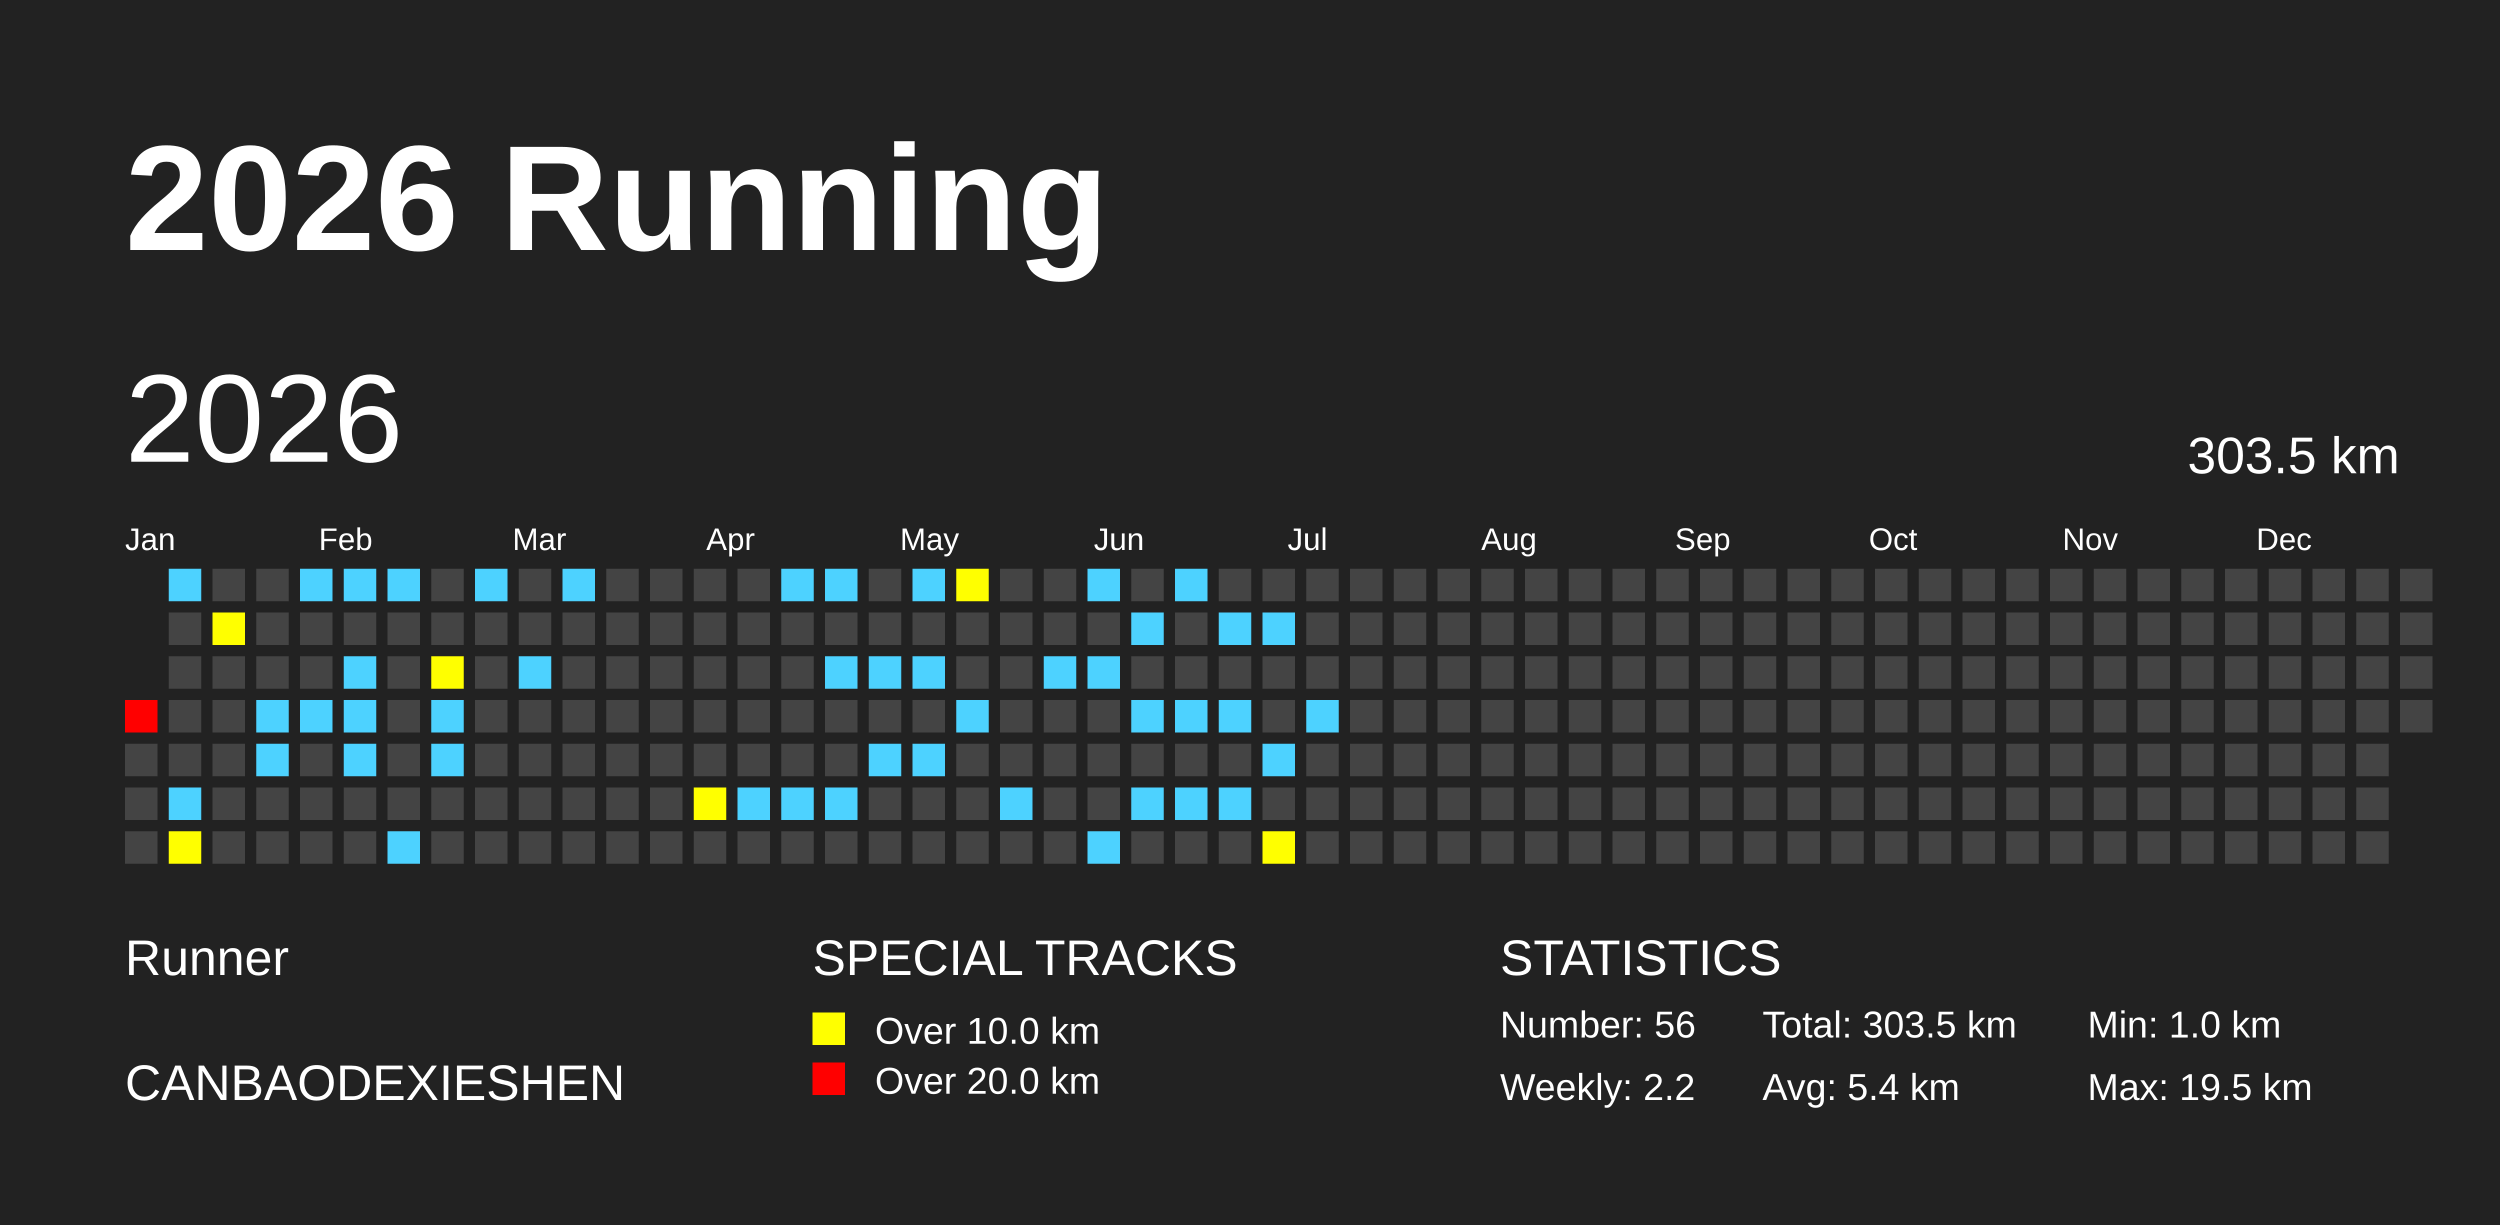
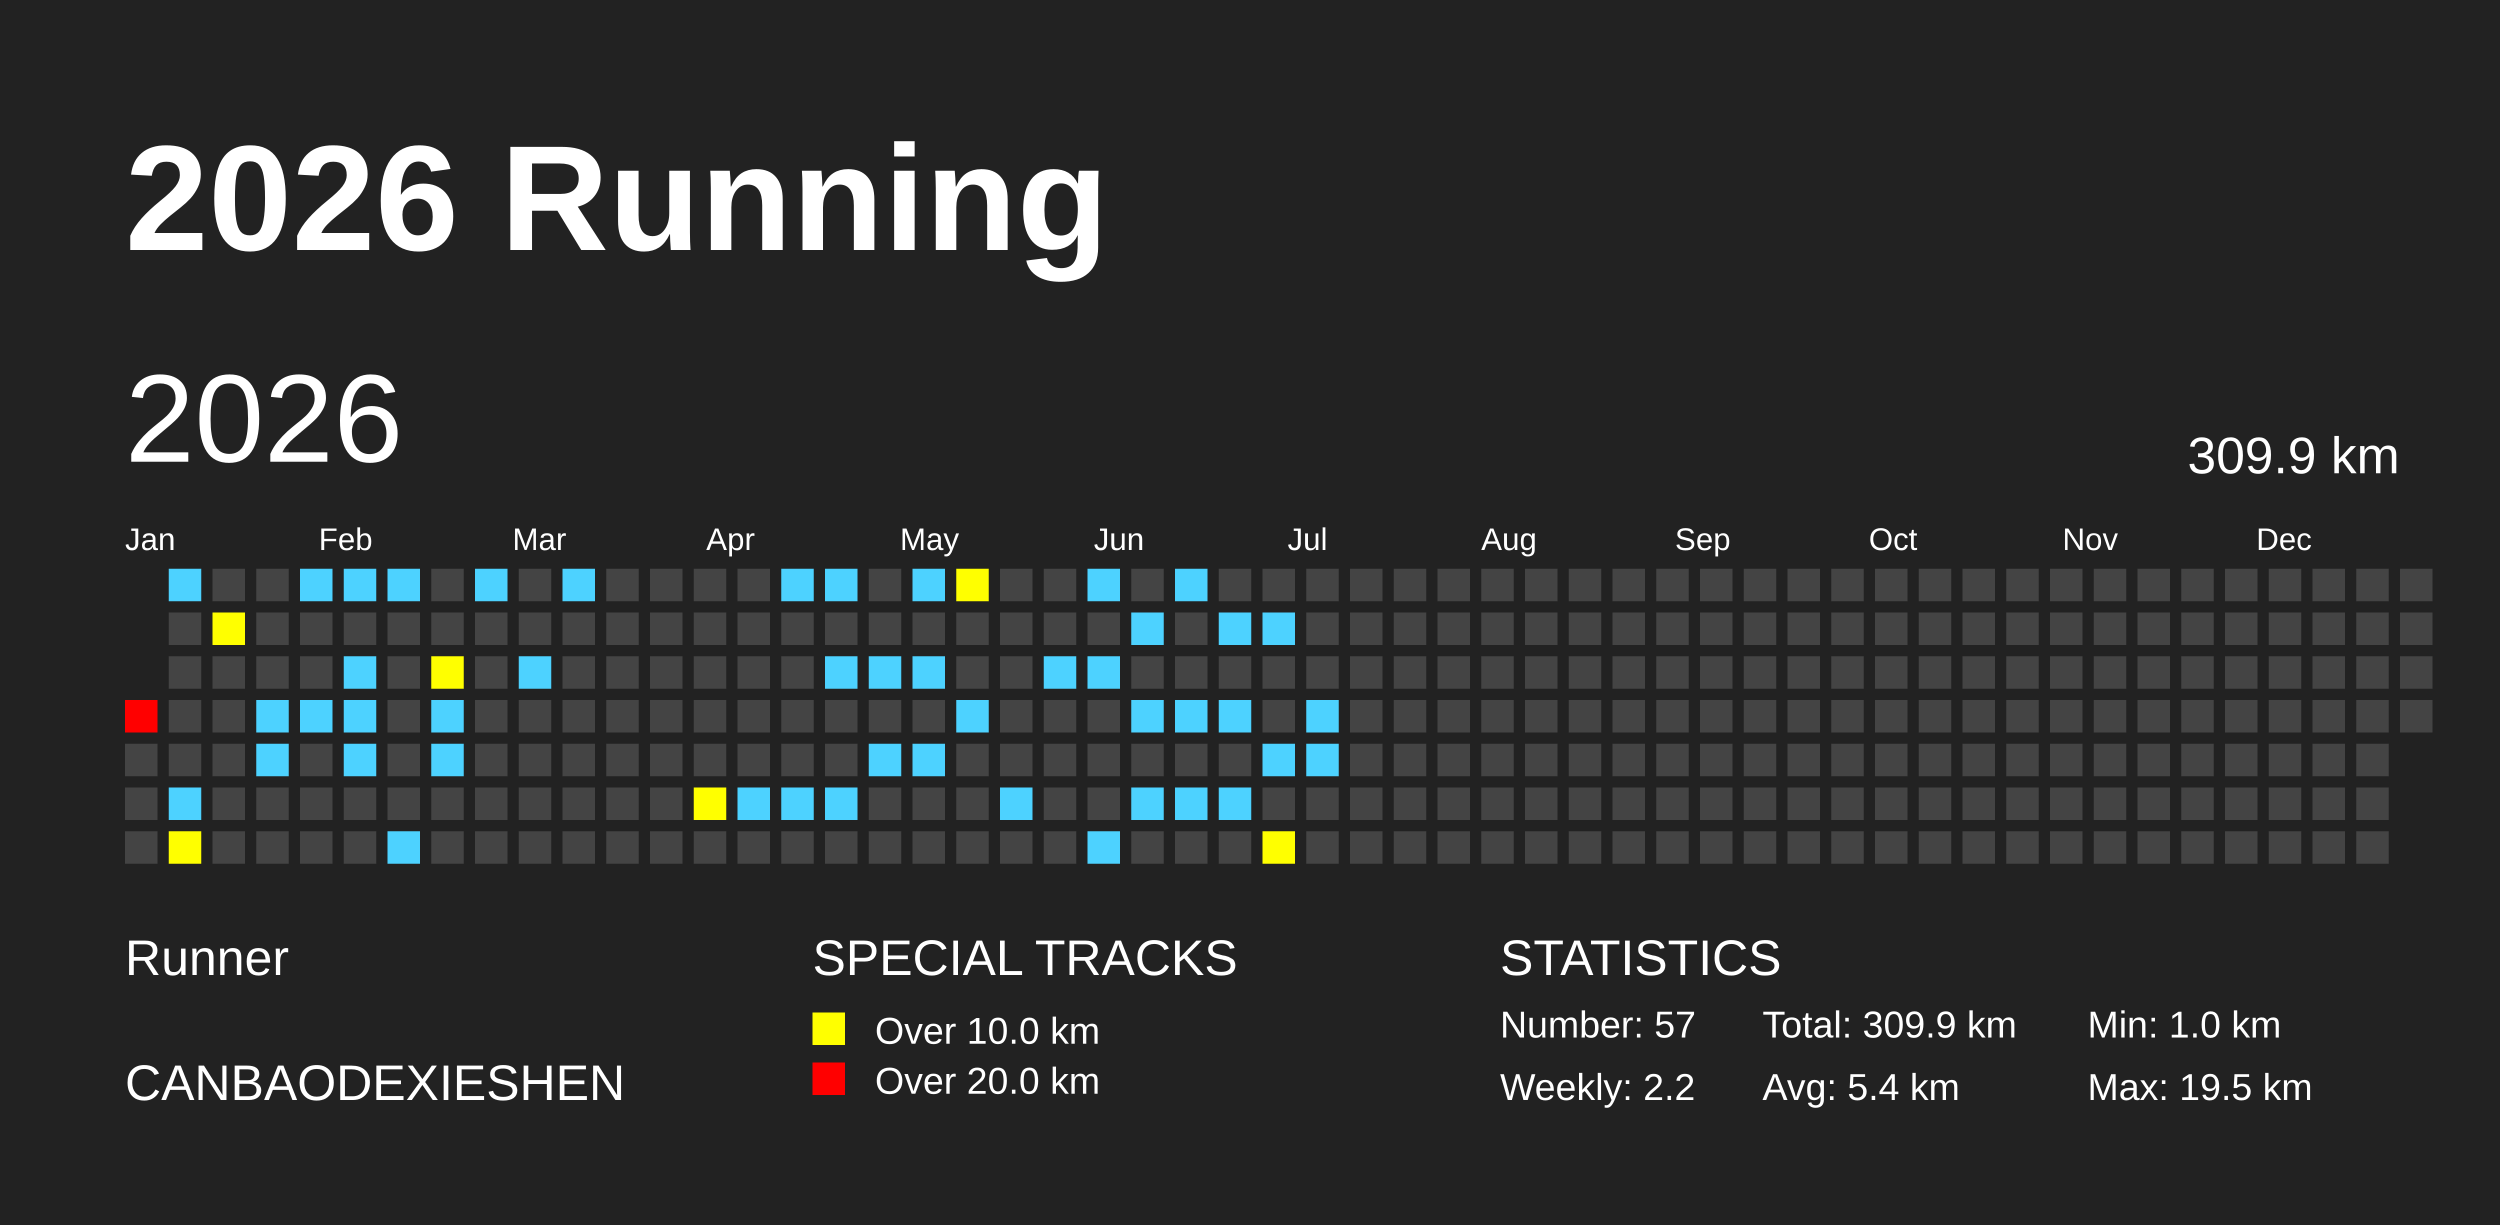
<svg xmlns="http://www.w3.org/2000/svg" baseProfile="full" height="98mm" version="1.1" viewBox="0,0,200,98" width="200mm">
  <defs>
    <pattern height="2" id="indoor-stripe" patternUnits="userSpaceOnUse" width="2">
      <line stroke="white" stroke-opacity="0.45" stroke-width="0.5" x1="0" x2="2" y1="2" y2="0" />
    </pattern>
  </defs>
  <rect fill="#222222" height="98" width="200" x="0" y="0" />
  <text fill="#FFFFFF" style="font-size:12px; font-family:Arial; font-weight:bold;" x="10" y="20">2026 Running</text>
  <text fill="#FFFFFF" style="font-size:4px; font-family:Arial" x="10" y="78">Runner</text>
  <text fill="#FFFFFF" style="font-size:4px; font-family:Arial" x="10" y="88">CANBAODEXIESHEN</text>
  <text fill="#FFFFFF" style="font-size:4px; font-family:Arial" x="65" y="78">SPECIAL TRACKS</text>
  <rect fill="yellow" height="2.6" width="2.6" x="65" y="81" />
  <text fill="#FFFFFF" style="font-size:3px; font-family:Arial" x="70" y="83.5">Over 10.0 km</text>
  <rect fill="red" height="2.6" width="2.6" x="65" y="85" />
  <text fill="#FFFFFF" style="font-size:3px; font-family:Arial" x="70" y="87.5">Over 20.0 km</text>
  <text fill="#FFFFFF" style="font-size:4px; font-family:Arial" x="120" y="78">STATISTICS</text>
-   <text fill="#FFFFFF" style="font-size:3px; font-family:Arial" x="120" y="83">Number: 56</text>
+   <text fill="#FFFFFF" style="font-size:3px; font-family:Arial" x="120" y="83">Number: 57</text>
  <text fill="#FFFFFF" style="font-size:3px; font-family:Arial" x="120" y="88">Weekly: 2.2</text>
-   <text fill="#FFFFFF" style="font-size:3px; font-family:Arial" x="141" y="83">Total: 303.5 km</text>
+   <text fill="#FFFFFF" style="font-size:3px; font-family:Arial" x="141" y="83">Total: 309.9 km</text>
  <text fill="#FFFFFF" style="font-size:3px; font-family:Arial" x="141" y="88">Avg: 5.4 km</text>
  <text fill="#FFFFFF" style="font-size:3px; font-family:Arial" x="167" y="83">Min: 1.0 km</text>
  <text fill="#FFFFFF" style="font-size:3px; font-family:Arial" x="167" y="88">Max: 19.5 km</text>
  <text dominant-baseline="hanging" fill="#FFFFFF" style="font-size:10.0px; font-family:Arial;" x="10" y="30">2026</text>
-   <text dominant-baseline="hanging" fill="#FFFFFF" style="font-size:4.125px; font-family:Arial;" x="175" y="35">303.5 km</text>
+   <text dominant-baseline="hanging" fill="#FFFFFF" style="font-size:4.125px; font-family:Arial;" x="175" y="35">309.9 km</text>
  <text fill="#FFFFFF" style="font-size:2.5px; font-family:Arial" x="10.0" y="44">Jan</text>
  <text fill="#FFFFFF" style="font-size:2.5px; font-family:Arial" x="25.5" y="44">Feb</text>
  <text fill="#FFFFFF" style="font-size:2.5px; font-family:Arial" x="41.0" y="44">Mar</text>
  <text fill="#FFFFFF" style="font-size:2.5px; font-family:Arial" x="56.5" y="44">Apr</text>
  <text fill="#FFFFFF" style="font-size:2.5px; font-family:Arial" x="72.0" y="44">May</text>
  <text fill="#FFFFFF" style="font-size:2.5px; font-family:Arial" x="87.5" y="44">Jun</text>
  <text fill="#FFFFFF" style="font-size:2.5px; font-family:Arial" x="103.0" y="44">Jul</text>
  <text fill="#FFFFFF" style="font-size:2.5px; font-family:Arial" x="118.5" y="44">Aug</text>
  <text fill="#FFFFFF" style="font-size:2.5px; font-family:Arial" x="134.0" y="44">Sep</text>
  <text fill="#FFFFFF" style="font-size:2.5px; font-family:Arial" x="149.5" y="44">Oct</text>
  <text fill="#FFFFFF" style="font-size:2.5px; font-family:Arial" x="165.0" y="44">Nov</text>
  <text fill="#FFFFFF" style="font-size:2.5px; font-family:Arial" x="180.5" y="44">Dec</text>
  <rect fill="red" height="2.6" width="2.6" x="10.0" y="56.0" />
  <rect fill="#444444" height="2.6" width="2.6" x="10.0" y="59.5" />
  <rect fill="#444444" height="2.6" width="2.6" x="10.0" y="63.0" />
  <rect fill="#444444" height="2.6" width="2.6" x="10.0" y="66.5" />
  <rect fill="#4DD2FF" height="2.6" width="2.6" x="13.5" y="45.5" />
  <rect fill="#444444" height="2.6" width="2.6" x="13.5" y="49.0" />
  <rect fill="#444444" height="2.6" width="2.6" x="13.5" y="52.5" />
  <rect fill="#444444" height="2.6" width="2.6" x="13.5" y="56.0" />
  <rect fill="#444444" height="2.6" width="2.6" x="13.5" y="59.5" />
  <rect fill="#4DD2FF" height="2.6" width="2.6" x="13.5" y="63.0" />
  <rect fill="yellow" height="2.6" width="2.6" x="13.5" y="66.5" />
  <rect fill="#444444" height="2.6" width="2.6" x="17.0" y="45.5" />
  <rect fill="yellow" height="2.6" width="2.6" x="17.0" y="49.0" />
  <rect fill="#444444" height="2.6" width="2.6" x="17.0" y="52.5" />
  <rect fill="#444444" height="2.6" width="2.6" x="17.0" y="56.0" />
  <rect fill="#444444" height="2.6" width="2.6" x="17.0" y="59.5" />
  <rect fill="#444444" height="2.6" width="2.6" x="17.0" y="63.0" />
  <rect fill="#444444" height="2.6" width="2.6" x="17.0" y="66.5" />
  <rect fill="#444444" height="2.6" width="2.6" x="20.5" y="45.5" />
  <rect fill="#444444" height="2.6" width="2.6" x="20.5" y="49.0" />
  <rect fill="#444444" height="2.6" width="2.6" x="20.5" y="52.5" />
  <rect fill="#4DD2FF" height="2.6" width="2.6" x="20.5" y="56.0" />
  <rect fill="#4DD2FF" height="2.6" width="2.6" x="20.5" y="59.5" />
  <rect fill="#444444" height="2.6" width="2.6" x="20.5" y="63.0" />
  <rect fill="#444444" height="2.6" width="2.6" x="20.5" y="66.5" />
  <rect fill="#4DD2FF" height="2.6" width="2.6" x="24.0" y="45.5" />
  <rect fill="#444444" height="2.6" width="2.6" x="24.0" y="49.0" />
  <rect fill="#444444" height="2.6" width="2.6" x="24.0" y="52.5" />
  <rect fill="#4DD2FF" height="2.6" width="2.6" x="24.0" y="56.0" />
  <rect fill="#444444" height="2.6" width="2.6" x="24.0" y="59.5" />
  <rect fill="#444444" height="2.6" width="2.6" x="24.0" y="63.0" />
  <rect fill="#444444" height="2.6" width="2.6" x="24.0" y="66.5" />
  <rect fill="#4DD2FF" height="2.6" width="2.6" x="27.5" y="45.5" />
  <rect fill="#444444" height="2.6" width="2.6" x="27.5" y="49.0" />
  <rect fill="#4DD2FF" height="2.6" width="2.6" x="27.5" y="52.5" />
  <rect fill="#4DD2FF" height="2.6" width="2.6" x="27.5" y="56.0" />
  <rect fill="#4DD2FF" height="2.6" width="2.6" x="27.5" y="59.5" />
  <rect fill="#444444" height="2.6" width="2.6" x="27.5" y="63.0" />
  <rect fill="#444444" height="2.6" width="2.6" x="27.5" y="66.5" />
  <rect fill="#4DD2FF" height="2.6" width="2.6" x="31.0" y="45.5" />
  <rect fill="#444444" height="2.6" width="2.6" x="31.0" y="49.0" />
  <rect fill="#444444" height="2.6" width="2.6" x="31.0" y="52.5" />
  <rect fill="#444444" height="2.6" width="2.6" x="31.0" y="56.0" />
  <rect fill="#444444" height="2.6" width="2.6" x="31.0" y="59.5" />
  <rect fill="#444444" height="2.6" width="2.6" x="31.0" y="63.0" />
  <rect fill="#4DD2FF" height="2.6" width="2.6" x="31.0" y="66.5" />
  <rect fill="#444444" height="2.6" width="2.6" x="34.5" y="45.5" />
  <rect fill="#444444" height="2.6" width="2.6" x="34.5" y="49.0" />
  <rect fill="yellow" height="2.6" width="2.6" x="34.5" y="52.5" />
  <rect fill="#4DD2FF" height="2.6" width="2.6" x="34.5" y="56.0" />
  <rect fill="#4DD2FF" height="2.6" width="2.6" x="34.5" y="59.5" />
  <rect fill="#444444" height="2.6" width="2.6" x="34.5" y="63.0" />
  <rect fill="#444444" height="2.6" width="2.6" x="34.5" y="66.5" />
  <rect fill="#4DD2FF" height="2.6" width="2.6" x="38.0" y="45.5" />
  <rect fill="#444444" height="2.6" width="2.6" x="38.0" y="49.0" />
  <rect fill="#444444" height="2.6" width="2.6" x="38.0" y="52.5" />
  <rect fill="#444444" height="2.6" width="2.6" x="38.0" y="56.0" />
  <rect fill="#444444" height="2.6" width="2.6" x="38.0" y="59.5" />
  <rect fill="#444444" height="2.6" width="2.6" x="38.0" y="63.0" />
  <rect fill="#444444" height="2.6" width="2.6" x="38.0" y="66.5" />
  <rect fill="#444444" height="2.6" width="2.6" x="41.5" y="45.5" />
  <rect fill="#444444" height="2.6" width="2.6" x="41.5" y="49.0" />
  <rect fill="#4DD2FF" height="2.6" width="2.6" x="41.5" y="52.5" />
  <rect fill="#444444" height="2.6" width="2.6" x="41.5" y="56.0" />
  <rect fill="#444444" height="2.6" width="2.6" x="41.5" y="59.5" />
  <rect fill="#444444" height="2.6" width="2.6" x="41.5" y="63.0" />
  <rect fill="#444444" height="2.6" width="2.6" x="41.5" y="66.5" />
  <rect fill="#4DD2FF" height="2.6" width="2.6" x="45.0" y="45.5" />
  <rect fill="#444444" height="2.6" width="2.6" x="45.0" y="49.0" />
  <rect fill="#444444" height="2.6" width="2.6" x="45.0" y="52.5" />
  <rect fill="#444444" height="2.6" width="2.6" x="45.0" y="56.0" />
  <rect fill="#444444" height="2.6" width="2.6" x="45.0" y="59.5" />
  <rect fill="#444444" height="2.6" width="2.6" x="45.0" y="63.0" />
  <rect fill="#444444" height="2.6" width="2.6" x="45.0" y="66.5" />
  <rect fill="#444444" height="2.6" width="2.6" x="48.5" y="45.5" />
  <rect fill="#444444" height="2.6" width="2.6" x="48.5" y="49.0" />
  <rect fill="#444444" height="2.6" width="2.6" x="48.5" y="52.5" />
  <rect fill="#444444" height="2.6" width="2.6" x="48.5" y="56.0" />
  <rect fill="#444444" height="2.6" width="2.6" x="48.5" y="59.5" />
  <rect fill="#444444" height="2.6" width="2.6" x="48.5" y="63.0" />
  <rect fill="#444444" height="2.6" width="2.6" x="48.5" y="66.5" />
  <rect fill="#444444" height="2.6" width="2.6" x="52.0" y="45.5" />
  <rect fill="#444444" height="2.6" width="2.6" x="52.0" y="49.0" />
  <rect fill="#444444" height="2.6" width="2.6" x="52.0" y="52.5" />
  <rect fill="#444444" height="2.6" width="2.6" x="52.0" y="56.0" />
  <rect fill="#444444" height="2.6" width="2.6" x="52.0" y="59.5" />
  <rect fill="#444444" height="2.6" width="2.6" x="52.0" y="63.0" />
  <rect fill="#444444" height="2.6" width="2.6" x="52.0" y="66.5" />
  <rect fill="#444444" height="2.6" width="2.6" x="55.5" y="45.5" />
  <rect fill="#444444" height="2.6" width="2.6" x="55.5" y="49.0" />
  <rect fill="#444444" height="2.6" width="2.6" x="55.5" y="52.5" />
  <rect fill="#444444" height="2.6" width="2.6" x="55.5" y="56.0" />
  <rect fill="#444444" height="2.6" width="2.6" x="55.5" y="59.5" />
  <rect fill="yellow" height="2.6" width="2.6" x="55.5" y="63.0" />
  <rect fill="#444444" height="2.6" width="2.6" x="55.5" y="66.5" />
  <rect fill="#444444" height="2.6" width="2.6" x="59.0" y="45.5" />
  <rect fill="#444444" height="2.6" width="2.6" x="59.0" y="49.0" />
  <rect fill="#444444" height="2.6" width="2.6" x="59.0" y="52.5" />
  <rect fill="#444444" height="2.6" width="2.6" x="59.0" y="56.0" />
  <rect fill="#444444" height="2.6" width="2.6" x="59.0" y="59.5" />
  <rect fill="#4DD2FF" height="2.6" width="2.6" x="59.0" y="63.0" />
  <rect fill="#444444" height="2.6" width="2.6" x="59.0" y="66.5" />
  <rect fill="#4DD2FF" height="2.6" width="2.6" x="62.5" y="45.5" />
  <rect fill="#444444" height="2.6" width="2.6" x="62.5" y="49.0" />
  <rect fill="#444444" height="2.6" width="2.6" x="62.5" y="52.5" />
  <rect fill="#444444" height="2.6" width="2.6" x="62.5" y="56.0" />
  <rect fill="#444444" height="2.6" width="2.6" x="62.5" y="59.5" />
  <rect fill="#4DD2FF" height="2.6" width="2.6" x="62.5" y="63.0" />
  <rect fill="#444444" height="2.6" width="2.6" x="62.5" y="66.5" />
  <rect fill="#4DD2FF" height="2.6" width="2.6" x="66.0" y="45.5" />
  <rect fill="#444444" height="2.6" width="2.6" x="66.0" y="49.0" />
  <rect fill="#4DD2FF" height="2.6" width="2.6" x="66.0" y="52.5" />
  <rect fill="#444444" height="2.6" width="2.6" x="66.0" y="56.0" />
  <rect fill="#444444" height="2.6" width="2.6" x="66.0" y="59.5" />
  <rect fill="#4DD2FF" height="2.6" width="2.6" x="66.0" y="63.0" />
  <rect fill="#444444" height="2.6" width="2.6" x="66.0" y="66.5" />
  <rect fill="#444444" height="2.6" width="2.6" x="69.5" y="45.5" />
  <rect fill="#444444" height="2.6" width="2.6" x="69.5" y="49.0" />
  <rect fill="#4DD2FF" height="2.6" width="2.6" x="69.5" y="52.5" />
  <rect fill="#444444" height="2.6" width="2.6" x="69.5" y="56.0" />
  <rect fill="#4DD2FF" height="2.6" width="2.6" x="69.5" y="59.5" />
  <rect fill="#444444" height="2.6" width="2.6" x="69.5" y="63.0" />
  <rect fill="#444444" height="2.6" width="2.6" x="69.5" y="66.5" />
  <rect fill="#4DD2FF" height="2.6" width="2.6" x="73.0" y="45.5" />
  <rect fill="#444444" height="2.6" width="2.6" x="73.0" y="49.0" />
  <rect fill="#4DD2FF" height="2.6" width="2.6" x="73.0" y="52.5" />
  <rect fill="#444444" height="2.6" width="2.6" x="73.0" y="56.0" />
  <rect fill="#4DD2FF" height="2.6" width="2.6" x="73.0" y="59.5" />
  <rect fill="#444444" height="2.6" width="2.6" x="73.0" y="63.0" />
  <rect fill="#444444" height="2.6" width="2.6" x="73.0" y="66.5" />
  <rect fill="yellow" height="2.6" width="2.6" x="76.5" y="45.5" />
  <rect fill="#444444" height="2.6" width="2.6" x="76.5" y="49.0" />
  <rect fill="#444444" height="2.6" width="2.6" x="76.5" y="52.5" />
  <rect fill="#4DD2FF" height="2.6" width="2.6" x="76.5" y="56.0" />
  <rect fill="#444444" height="2.6" width="2.6" x="76.5" y="59.5" />
  <rect fill="#444444" height="2.6" width="2.6" x="76.5" y="63.0" />
  <rect fill="#444444" height="2.6" width="2.6" x="76.5" y="66.5" />
  <rect fill="#444444" height="2.6" width="2.6" x="80.0" y="45.5" />
  <rect fill="#444444" height="2.6" width="2.6" x="80.0" y="49.0" />
  <rect fill="#444444" height="2.6" width="2.6" x="80.0" y="52.5" />
  <rect fill="#444444" height="2.6" width="2.6" x="80.0" y="56.0" />
  <rect fill="#444444" height="2.6" width="2.6" x="80.0" y="59.5" />
  <rect fill="#4DD2FF" height="2.6" width="2.6" x="80.0" y="63.0" />
  <rect fill="#444444" height="2.6" width="2.6" x="80.0" y="66.5" />
  <rect fill="#444444" height="2.6" width="2.6" x="83.5" y="45.5" />
  <rect fill="#444444" height="2.6" width="2.6" x="83.5" y="49.0" />
  <rect fill="#4DD2FF" height="2.6" width="2.6" x="83.5" y="52.5" />
  <rect fill="#444444" height="2.6" width="2.6" x="83.5" y="56.0" />
  <rect fill="#444444" height="2.6" width="2.6" x="83.5" y="59.5" />
  <rect fill="#444444" height="2.6" width="2.6" x="83.5" y="63.0" />
  <rect fill="#444444" height="2.6" width="2.6" x="83.5" y="66.5" />
  <rect fill="#4DD2FF" height="2.6" width="2.6" x="87.0" y="45.5" />
  <rect fill="#444444" height="2.6" width="2.6" x="87.0" y="49.0" />
  <rect fill="#4DD2FF" height="2.6" width="2.6" x="87.0" y="52.5" />
  <rect fill="#444444" height="2.6" width="2.6" x="87.0" y="56.0" />
  <rect fill="#444444" height="2.6" width="2.6" x="87.0" y="59.5" />
  <rect fill="#444444" height="2.6" width="2.6" x="87.0" y="63.0" />
  <rect fill="#4DD2FF" height="2.6" width="2.6" x="87.0" y="66.5" />
  <rect fill="#444444" height="2.6" width="2.6" x="90.5" y="45.5" />
  <rect fill="#4DD2FF" height="2.6" width="2.6" x="90.5" y="49.0" />
  <rect fill="#444444" height="2.6" width="2.6" x="90.5" y="52.5" />
  <rect fill="#4DD2FF" height="2.6" width="2.6" x="90.5" y="56.0" />
  <rect fill="#444444" height="2.6" width="2.6" x="90.5" y="59.5" />
  <rect fill="#4DD2FF" height="2.6" width="2.6" x="90.5" y="63.0" />
  <rect fill="#444444" height="2.6" width="2.6" x="90.5" y="66.5" />
  <rect fill="#4DD2FF" height="2.6" width="2.6" x="94.0" y="45.5" />
  <rect fill="#444444" height="2.6" width="2.6" x="94.0" y="49.0" />
  <rect fill="#444444" height="2.6" width="2.6" x="94.0" y="52.5" />
  <rect fill="#4DD2FF" height="2.6" width="2.6" x="94.0" y="56.0" />
  <rect fill="#444444" height="2.6" width="2.6" x="94.0" y="59.5" />
  <rect fill="#4DD2FF" height="2.6" width="2.6" x="94.0" y="63.0" />
  <rect fill="#444444" height="2.6" width="2.6" x="94.0" y="66.5" />
  <rect fill="#444444" height="2.6" width="2.6" x="97.5" y="45.5" />
  <rect fill="#4DD2FF" height="2.6" width="2.6" x="97.5" y="49.0" />
  <rect fill="#444444" height="2.6" width="2.6" x="97.5" y="52.5" />
  <rect fill="#4DD2FF" height="2.6" width="2.6" x="97.5" y="56.0" />
  <rect fill="#444444" height="2.6" width="2.6" x="97.5" y="59.5" />
  <rect fill="#4DD2FF" height="2.6" width="2.6" x="97.5" y="63.0" />
  <rect fill="#444444" height="2.6" width="2.6" x="97.5" y="66.5" />
  <rect fill="#444444" height="2.6" width="2.6" x="101.0" y="45.5" />
  <rect fill="#4DD2FF" height="2.6" width="2.6" x="101.0" y="49.0" />
  <rect fill="#444444" height="2.6" width="2.6" x="101.0" y="52.5" />
  <rect fill="#444444" height="2.6" width="2.6" x="101.0" y="56.0" />
  <rect fill="#4DD2FF" height="2.6" width="2.6" x="101.0" y="59.5" />
  <rect fill="#444444" height="2.6" width="2.6" x="101.0" y="63.0" />
  <rect fill="yellow" height="2.6" width="2.6" x="101.0" y="66.5" />
  <rect fill="#444444" height="2.6" width="2.6" x="104.5" y="45.5" />
  <rect fill="#444444" height="2.6" width="2.6" x="104.5" y="49.0" />
  <rect fill="#444444" height="2.6" width="2.6" x="104.5" y="52.5" />
  <rect fill="#4DD2FF" height="2.6" width="2.6" x="104.5" y="56.0" />
-   <rect fill="#444444" height="2.6" width="2.6" x="104.5" y="59.5" />
+   <rect fill="#4DD2FF" height="2.6" width="2.6" x="104.5" y="59.5" />
  <rect fill="#444444" height="2.6" width="2.6" x="104.5" y="63.0" />
  <rect fill="#444444" height="2.6" width="2.6" x="104.5" y="66.5" />
  <rect fill="#444444" height="2.6" width="2.6" x="108.0" y="45.5" />
  <rect fill="#444444" height="2.6" width="2.6" x="108.0" y="49.0" />
  <rect fill="#444444" height="2.6" width="2.6" x="108.0" y="52.5" />
  <rect fill="#444444" height="2.6" width="2.6" x="108.0" y="56.0" />
  <rect fill="#444444" height="2.6" width="2.6" x="108.0" y="59.5" />
  <rect fill="#444444" height="2.6" width="2.6" x="108.0" y="63.0" />
  <rect fill="#444444" height="2.6" width="2.6" x="108.0" y="66.5" />
  <rect fill="#444444" height="2.6" width="2.6" x="111.5" y="45.5" />
  <rect fill="#444444" height="2.6" width="2.6" x="111.5" y="49.0" />
  <rect fill="#444444" height="2.6" width="2.6" x="111.5" y="52.5" />
  <rect fill="#444444" height="2.6" width="2.6" x="111.5" y="56.0" />
  <rect fill="#444444" height="2.6" width="2.6" x="111.5" y="59.5" />
  <rect fill="#444444" height="2.6" width="2.6" x="111.5" y="63.0" />
  <rect fill="#444444" height="2.6" width="2.6" x="111.5" y="66.5" />
  <rect fill="#444444" height="2.6" width="2.6" x="115.0" y="45.5" />
  <rect fill="#444444" height="2.6" width="2.6" x="115.0" y="49.0" />
  <rect fill="#444444" height="2.6" width="2.6" x="115.0" y="52.5" />
  <rect fill="#444444" height="2.6" width="2.6" x="115.0" y="56.0" />
  <rect fill="#444444" height="2.6" width="2.6" x="115.0" y="59.5" />
  <rect fill="#444444" height="2.6" width="2.6" x="115.0" y="63.0" />
  <rect fill="#444444" height="2.6" width="2.6" x="115.0" y="66.5" />
  <rect fill="#444444" height="2.6" width="2.6" x="118.5" y="45.5" />
  <rect fill="#444444" height="2.6" width="2.6" x="118.5" y="49.0" />
  <rect fill="#444444" height="2.6" width="2.6" x="118.5" y="52.5" />
  <rect fill="#444444" height="2.6" width="2.6" x="118.5" y="56.0" />
  <rect fill="#444444" height="2.6" width="2.6" x="118.5" y="59.5" />
  <rect fill="#444444" height="2.6" width="2.6" x="118.5" y="63.0" />
  <rect fill="#444444" height="2.6" width="2.6" x="118.5" y="66.5" />
  <rect fill="#444444" height="2.6" width="2.6" x="122.0" y="45.5" />
  <rect fill="#444444" height="2.6" width="2.6" x="122.0" y="49.0" />
  <rect fill="#444444" height="2.6" width="2.6" x="122.0" y="52.5" />
  <rect fill="#444444" height="2.6" width="2.6" x="122.0" y="56.0" />
  <rect fill="#444444" height="2.6" width="2.6" x="122.0" y="59.5" />
  <rect fill="#444444" height="2.6" width="2.6" x="122.0" y="63.0" />
  <rect fill="#444444" height="2.6" width="2.6" x="122.0" y="66.5" />
  <rect fill="#444444" height="2.6" width="2.6" x="125.5" y="45.5" />
  <rect fill="#444444" height="2.6" width="2.6" x="125.5" y="49.0" />
  <rect fill="#444444" height="2.6" width="2.6" x="125.5" y="52.5" />
  <rect fill="#444444" height="2.6" width="2.6" x="125.5" y="56.0" />
  <rect fill="#444444" height="2.6" width="2.6" x="125.5" y="59.5" />
  <rect fill="#444444" height="2.6" width="2.6" x="125.5" y="63.0" />
  <rect fill="#444444" height="2.6" width="2.6" x="125.5" y="66.5" />
  <rect fill="#444444" height="2.6" width="2.6" x="129.0" y="45.5" />
  <rect fill="#444444" height="2.6" width="2.6" x="129.0" y="49.0" />
  <rect fill="#444444" height="2.6" width="2.6" x="129.0" y="52.5" />
  <rect fill="#444444" height="2.6" width="2.6" x="129.0" y="56.0" />
  <rect fill="#444444" height="2.6" width="2.6" x="129.0" y="59.5" />
  <rect fill="#444444" height="2.6" width="2.6" x="129.0" y="63.0" />
  <rect fill="#444444" height="2.6" width="2.6" x="129.0" y="66.5" />
  <rect fill="#444444" height="2.6" width="2.6" x="132.5" y="45.5" />
  <rect fill="#444444" height="2.6" width="2.6" x="132.5" y="49.0" />
  <rect fill="#444444" height="2.6" width="2.6" x="132.5" y="52.5" />
  <rect fill="#444444" height="2.6" width="2.6" x="132.5" y="56.0" />
  <rect fill="#444444" height="2.6" width="2.6" x="132.5" y="59.5" />
  <rect fill="#444444" height="2.6" width="2.6" x="132.5" y="63.0" />
  <rect fill="#444444" height="2.6" width="2.6" x="132.5" y="66.5" />
  <rect fill="#444444" height="2.6" width="2.6" x="136.0" y="45.5" />
  <rect fill="#444444" height="2.6" width="2.6" x="136.0" y="49.0" />
  <rect fill="#444444" height="2.6" width="2.6" x="136.0" y="52.5" />
  <rect fill="#444444" height="2.6" width="2.6" x="136.0" y="56.0" />
  <rect fill="#444444" height="2.6" width="2.6" x="136.0" y="59.5" />
  <rect fill="#444444" height="2.6" width="2.6" x="136.0" y="63.0" />
  <rect fill="#444444" height="2.6" width="2.6" x="136.0" y="66.5" />
  <rect fill="#444444" height="2.6" width="2.6" x="139.5" y="45.5" />
  <rect fill="#444444" height="2.6" width="2.6" x="139.5" y="49.0" />
  <rect fill="#444444" height="2.6" width="2.6" x="139.5" y="52.5" />
  <rect fill="#444444" height="2.6" width="2.6" x="139.5" y="56.0" />
  <rect fill="#444444" height="2.6" width="2.6" x="139.5" y="59.5" />
  <rect fill="#444444" height="2.6" width="2.6" x="139.5" y="63.0" />
  <rect fill="#444444" height="2.6" width="2.6" x="139.5" y="66.5" />
  <rect fill="#444444" height="2.6" width="2.6" x="143.0" y="45.5" />
  <rect fill="#444444" height="2.6" width="2.6" x="143.0" y="49.0" />
  <rect fill="#444444" height="2.6" width="2.6" x="143.0" y="52.5" />
  <rect fill="#444444" height="2.6" width="2.6" x="143.0" y="56.0" />
  <rect fill="#444444" height="2.6" width="2.6" x="143.0" y="59.5" />
  <rect fill="#444444" height="2.6" width="2.6" x="143.0" y="63.0" />
  <rect fill="#444444" height="2.6" width="2.6" x="143.0" y="66.5" />
  <rect fill="#444444" height="2.6" width="2.6" x="146.5" y="45.5" />
  <rect fill="#444444" height="2.6" width="2.6" x="146.5" y="49.0" />
  <rect fill="#444444" height="2.6" width="2.6" x="146.5" y="52.5" />
  <rect fill="#444444" height="2.6" width="2.6" x="146.5" y="56.0" />
  <rect fill="#444444" height="2.6" width="2.6" x="146.5" y="59.5" />
  <rect fill="#444444" height="2.6" width="2.6" x="146.5" y="63.0" />
  <rect fill="#444444" height="2.6" width="2.6" x="146.5" y="66.5" />
  <rect fill="#444444" height="2.6" width="2.6" x="150.0" y="45.5" />
  <rect fill="#444444" height="2.6" width="2.6" x="150.0" y="49.0" />
  <rect fill="#444444" height="2.6" width="2.6" x="150.0" y="52.5" />
  <rect fill="#444444" height="2.6" width="2.6" x="150.0" y="56.0" />
  <rect fill="#444444" height="2.6" width="2.6" x="150.0" y="59.5" />
  <rect fill="#444444" height="2.6" width="2.6" x="150.0" y="63.0" />
  <rect fill="#444444" height="2.6" width="2.6" x="150.0" y="66.5" />
  <rect fill="#444444" height="2.6" width="2.6" x="153.5" y="45.5" />
  <rect fill="#444444" height="2.6" width="2.6" x="153.5" y="49.0" />
  <rect fill="#444444" height="2.6" width="2.6" x="153.5" y="52.5" />
  <rect fill="#444444" height="2.6" width="2.6" x="153.5" y="56.0" />
  <rect fill="#444444" height="2.6" width="2.6" x="153.5" y="59.5" />
  <rect fill="#444444" height="2.6" width="2.6" x="153.5" y="63.0" />
  <rect fill="#444444" height="2.6" width="2.6" x="153.5" y="66.5" />
  <rect fill="#444444" height="2.6" width="2.6" x="157.0" y="45.5" />
  <rect fill="#444444" height="2.6" width="2.6" x="157.0" y="49.0" />
  <rect fill="#444444" height="2.6" width="2.6" x="157.0" y="52.5" />
  <rect fill="#444444" height="2.6" width="2.6" x="157.0" y="56.0" />
  <rect fill="#444444" height="2.6" width="2.6" x="157.0" y="59.5" />
  <rect fill="#444444" height="2.6" width="2.6" x="157.0" y="63.0" />
  <rect fill="#444444" height="2.6" width="2.6" x="157.0" y="66.5" />
  <rect fill="#444444" height="2.6" width="2.6" x="160.5" y="45.5" />
  <rect fill="#444444" height="2.6" width="2.6" x="160.5" y="49.0" />
  <rect fill="#444444" height="2.6" width="2.6" x="160.5" y="52.5" />
  <rect fill="#444444" height="2.6" width="2.6" x="160.5" y="56.0" />
  <rect fill="#444444" height="2.6" width="2.6" x="160.5" y="59.5" />
  <rect fill="#444444" height="2.6" width="2.6" x="160.5" y="63.0" />
  <rect fill="#444444" height="2.6" width="2.6" x="160.5" y="66.5" />
  <rect fill="#444444" height="2.6" width="2.6" x="164.0" y="45.5" />
  <rect fill="#444444" height="2.6" width="2.6" x="164.0" y="49.0" />
  <rect fill="#444444" height="2.6" width="2.6" x="164.0" y="52.5" />
  <rect fill="#444444" height="2.6" width="2.6" x="164.0" y="56.0" />
  <rect fill="#444444" height="2.6" width="2.6" x="164.0" y="59.5" />
  <rect fill="#444444" height="2.6" width="2.6" x="164.0" y="63.0" />
  <rect fill="#444444" height="2.6" width="2.6" x="164.0" y="66.5" />
  <rect fill="#444444" height="2.6" width="2.6" x="167.5" y="45.5" />
  <rect fill="#444444" height="2.6" width="2.6" x="167.5" y="49.0" />
  <rect fill="#444444" height="2.6" width="2.6" x="167.5" y="52.5" />
  <rect fill="#444444" height="2.6" width="2.6" x="167.5" y="56.0" />
  <rect fill="#444444" height="2.6" width="2.6" x="167.5" y="59.5" />
  <rect fill="#444444" height="2.6" width="2.6" x="167.5" y="63.0" />
  <rect fill="#444444" height="2.6" width="2.6" x="167.5" y="66.5" />
  <rect fill="#444444" height="2.6" width="2.6" x="171.0" y="45.5" />
  <rect fill="#444444" height="2.6" width="2.6" x="171.0" y="49.0" />
  <rect fill="#444444" height="2.6" width="2.6" x="171.0" y="52.5" />
  <rect fill="#444444" height="2.6" width="2.6" x="171.0" y="56.0" />
  <rect fill="#444444" height="2.6" width="2.6" x="171.0" y="59.5" />
  <rect fill="#444444" height="2.6" width="2.6" x="171.0" y="63.0" />
  <rect fill="#444444" height="2.6" width="2.6" x="171.0" y="66.5" />
  <rect fill="#444444" height="2.6" width="2.6" x="174.5" y="45.5" />
  <rect fill="#444444" height="2.6" width="2.6" x="174.5" y="49.0" />
  <rect fill="#444444" height="2.6" width="2.6" x="174.5" y="52.5" />
  <rect fill="#444444" height="2.6" width="2.6" x="174.5" y="56.0" />
  <rect fill="#444444" height="2.6" width="2.6" x="174.5" y="59.5" />
  <rect fill="#444444" height="2.6" width="2.6" x="174.5" y="63.0" />
  <rect fill="#444444" height="2.6" width="2.6" x="174.5" y="66.5" />
  <rect fill="#444444" height="2.6" width="2.6" x="178.0" y="45.5" />
  <rect fill="#444444" height="2.6" width="2.6" x="178.0" y="49.0" />
  <rect fill="#444444" height="2.6" width="2.6" x="178.0" y="52.5" />
  <rect fill="#444444" height="2.6" width="2.6" x="178.0" y="56.0" />
  <rect fill="#444444" height="2.6" width="2.6" x="178.0" y="59.5" />
  <rect fill="#444444" height="2.6" width="2.6" x="178.0" y="63.0" />
  <rect fill="#444444" height="2.6" width="2.6" x="178.0" y="66.5" />
  <rect fill="#444444" height="2.6" width="2.6" x="181.5" y="45.5" />
  <rect fill="#444444" height="2.6" width="2.6" x="181.5" y="49.0" />
  <rect fill="#444444" height="2.6" width="2.6" x="181.5" y="52.5" />
  <rect fill="#444444" height="2.6" width="2.6" x="181.5" y="56.0" />
  <rect fill="#444444" height="2.6" width="2.6" x="181.5" y="59.5" />
  <rect fill="#444444" height="2.6" width="2.6" x="181.5" y="63.0" />
  <rect fill="#444444" height="2.6" width="2.6" x="181.5" y="66.5" />
  <rect fill="#444444" height="2.6" width="2.6" x="185.0" y="45.5" />
  <rect fill="#444444" height="2.6" width="2.6" x="185.0" y="49.0" />
  <rect fill="#444444" height="2.6" width="2.6" x="185.0" y="52.5" />
  <rect fill="#444444" height="2.6" width="2.6" x="185.0" y="56.0" />
  <rect fill="#444444" height="2.6" width="2.6" x="185.0" y="59.5" />
  <rect fill="#444444" height="2.6" width="2.6" x="185.0" y="63.0" />
  <rect fill="#444444" height="2.6" width="2.6" x="185.0" y="66.5" />
  <rect fill="#444444" height="2.6" width="2.6" x="188.5" y="45.5" />
  <rect fill="#444444" height="2.6" width="2.6" x="188.5" y="49.0" />
  <rect fill="#444444" height="2.6" width="2.6" x="188.5" y="52.5" />
  <rect fill="#444444" height="2.6" width="2.6" x="188.5" y="56.0" />
  <rect fill="#444444" height="2.6" width="2.6" x="188.5" y="59.5" />
  <rect fill="#444444" height="2.6" width="2.6" x="188.5" y="63.0" />
  <rect fill="#444444" height="2.6" width="2.6" x="188.5" y="66.5" />
  <rect fill="#444444" height="2.6" width="2.6" x="192.0" y="45.5" />
  <rect fill="#444444" height="2.6" width="2.6" x="192.0" y="49.0" />
  <rect fill="#444444" height="2.6" width="2.6" x="192.0" y="52.5" />
  <rect fill="#444444" height="2.6" width="2.6" x="192.0" y="56.0" />
</svg>
